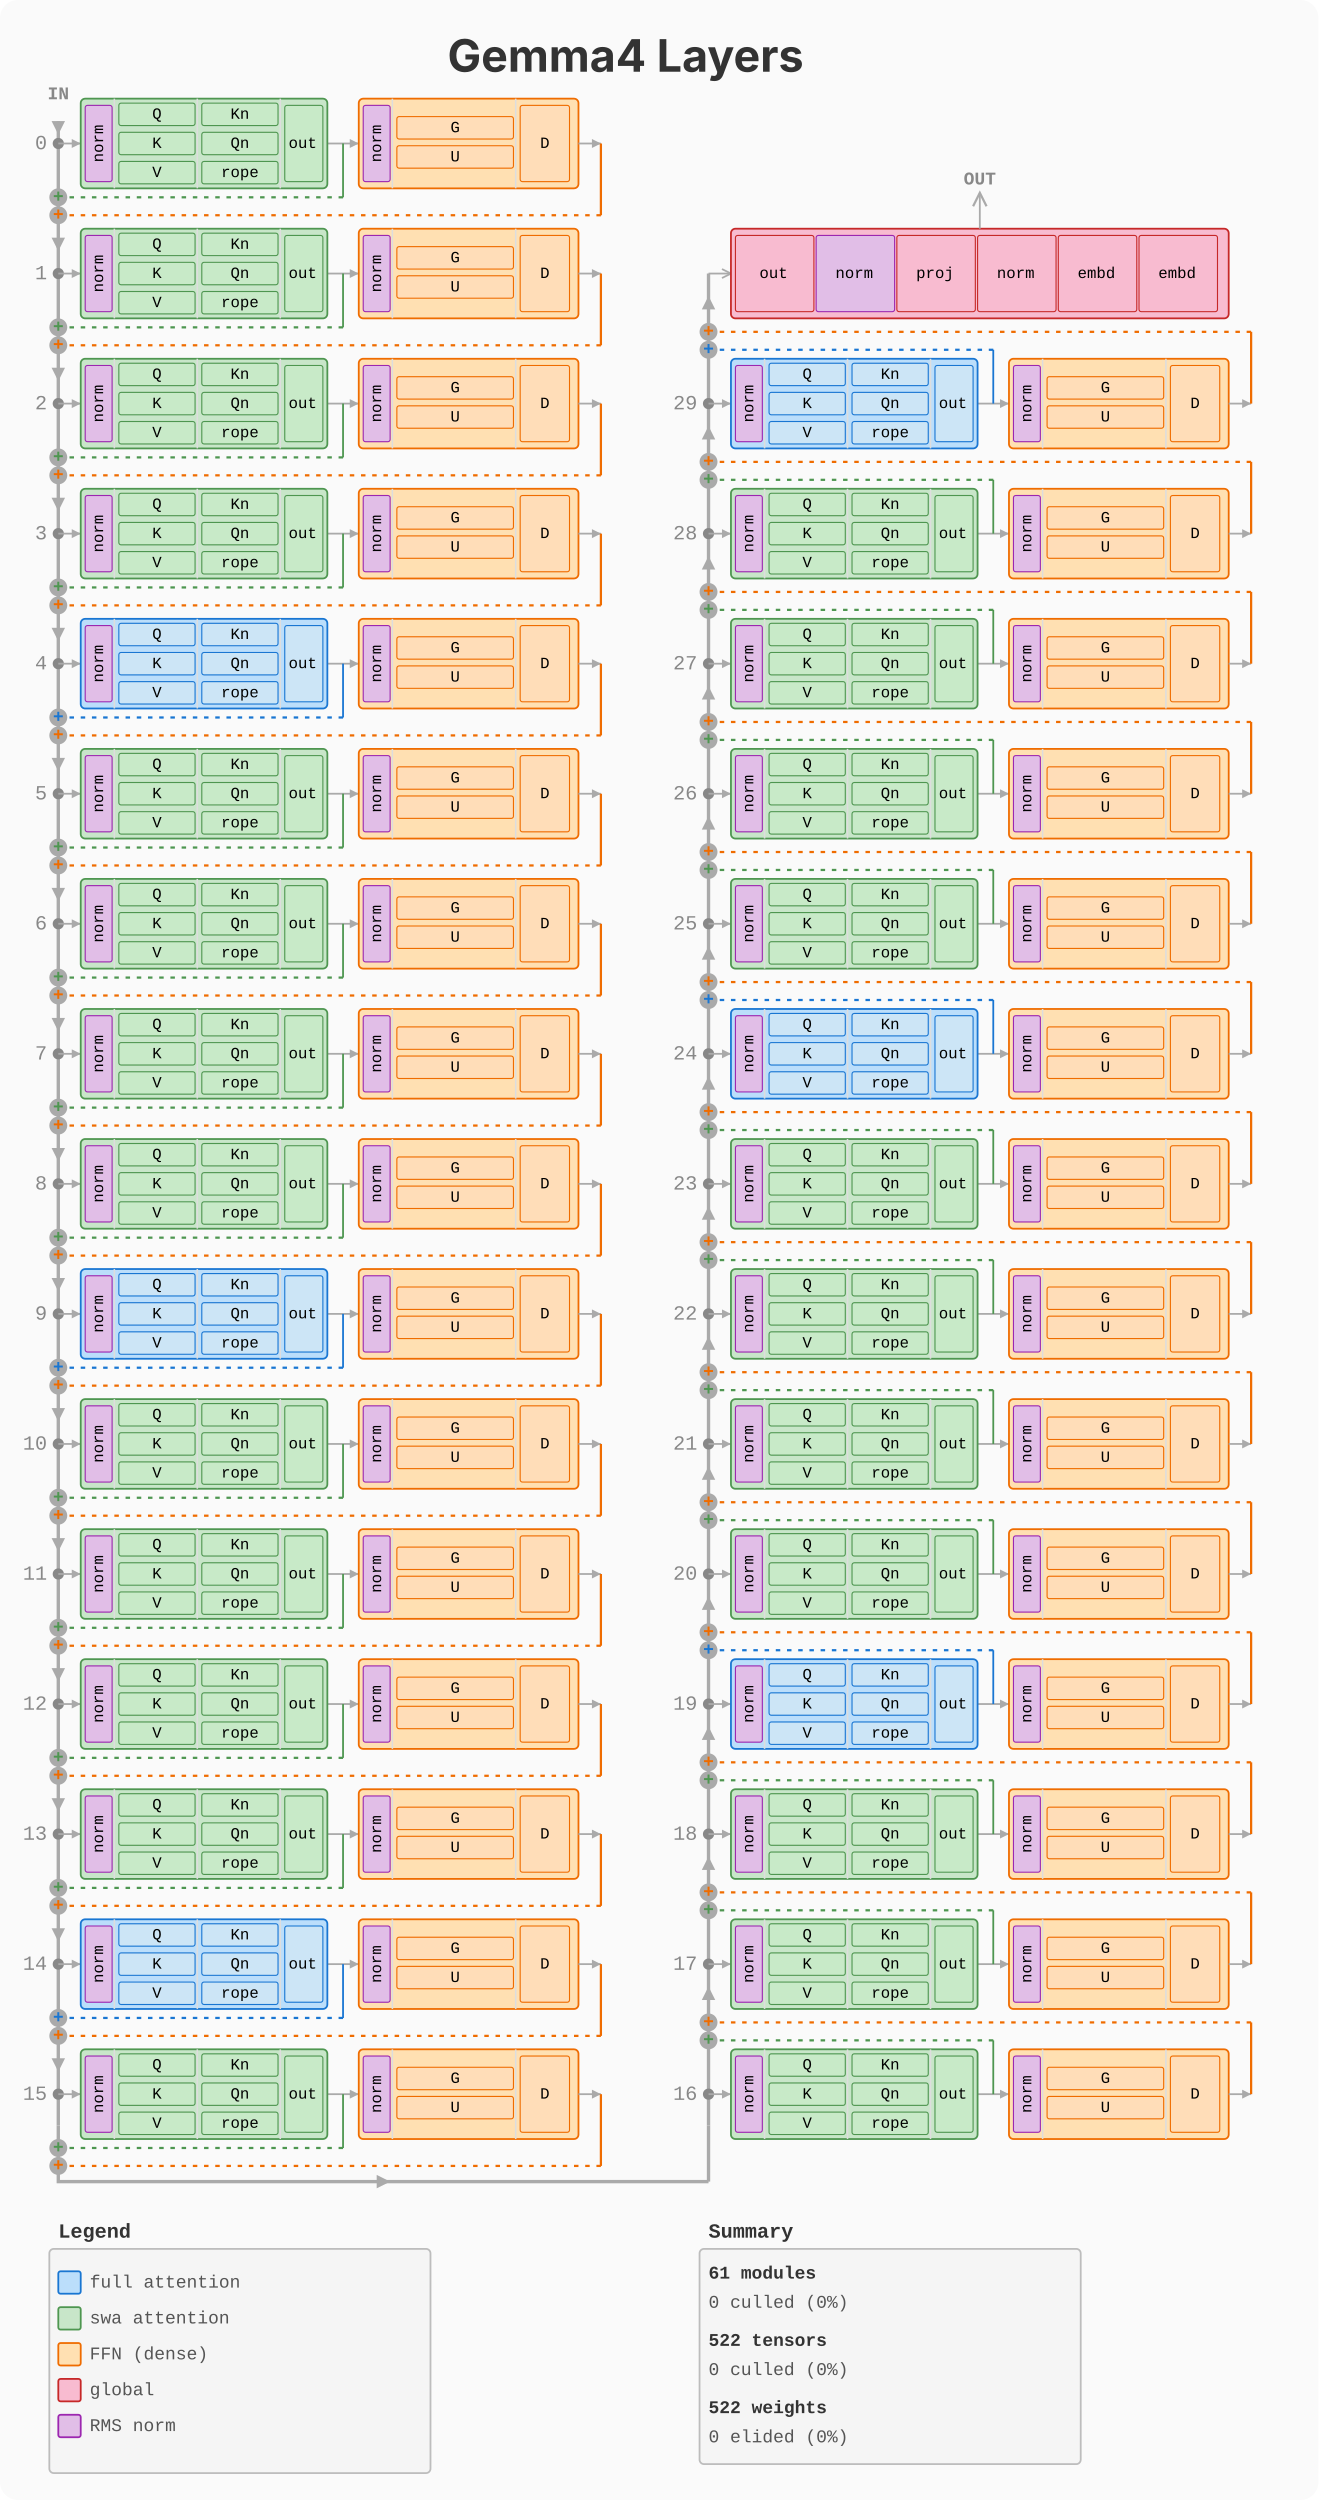
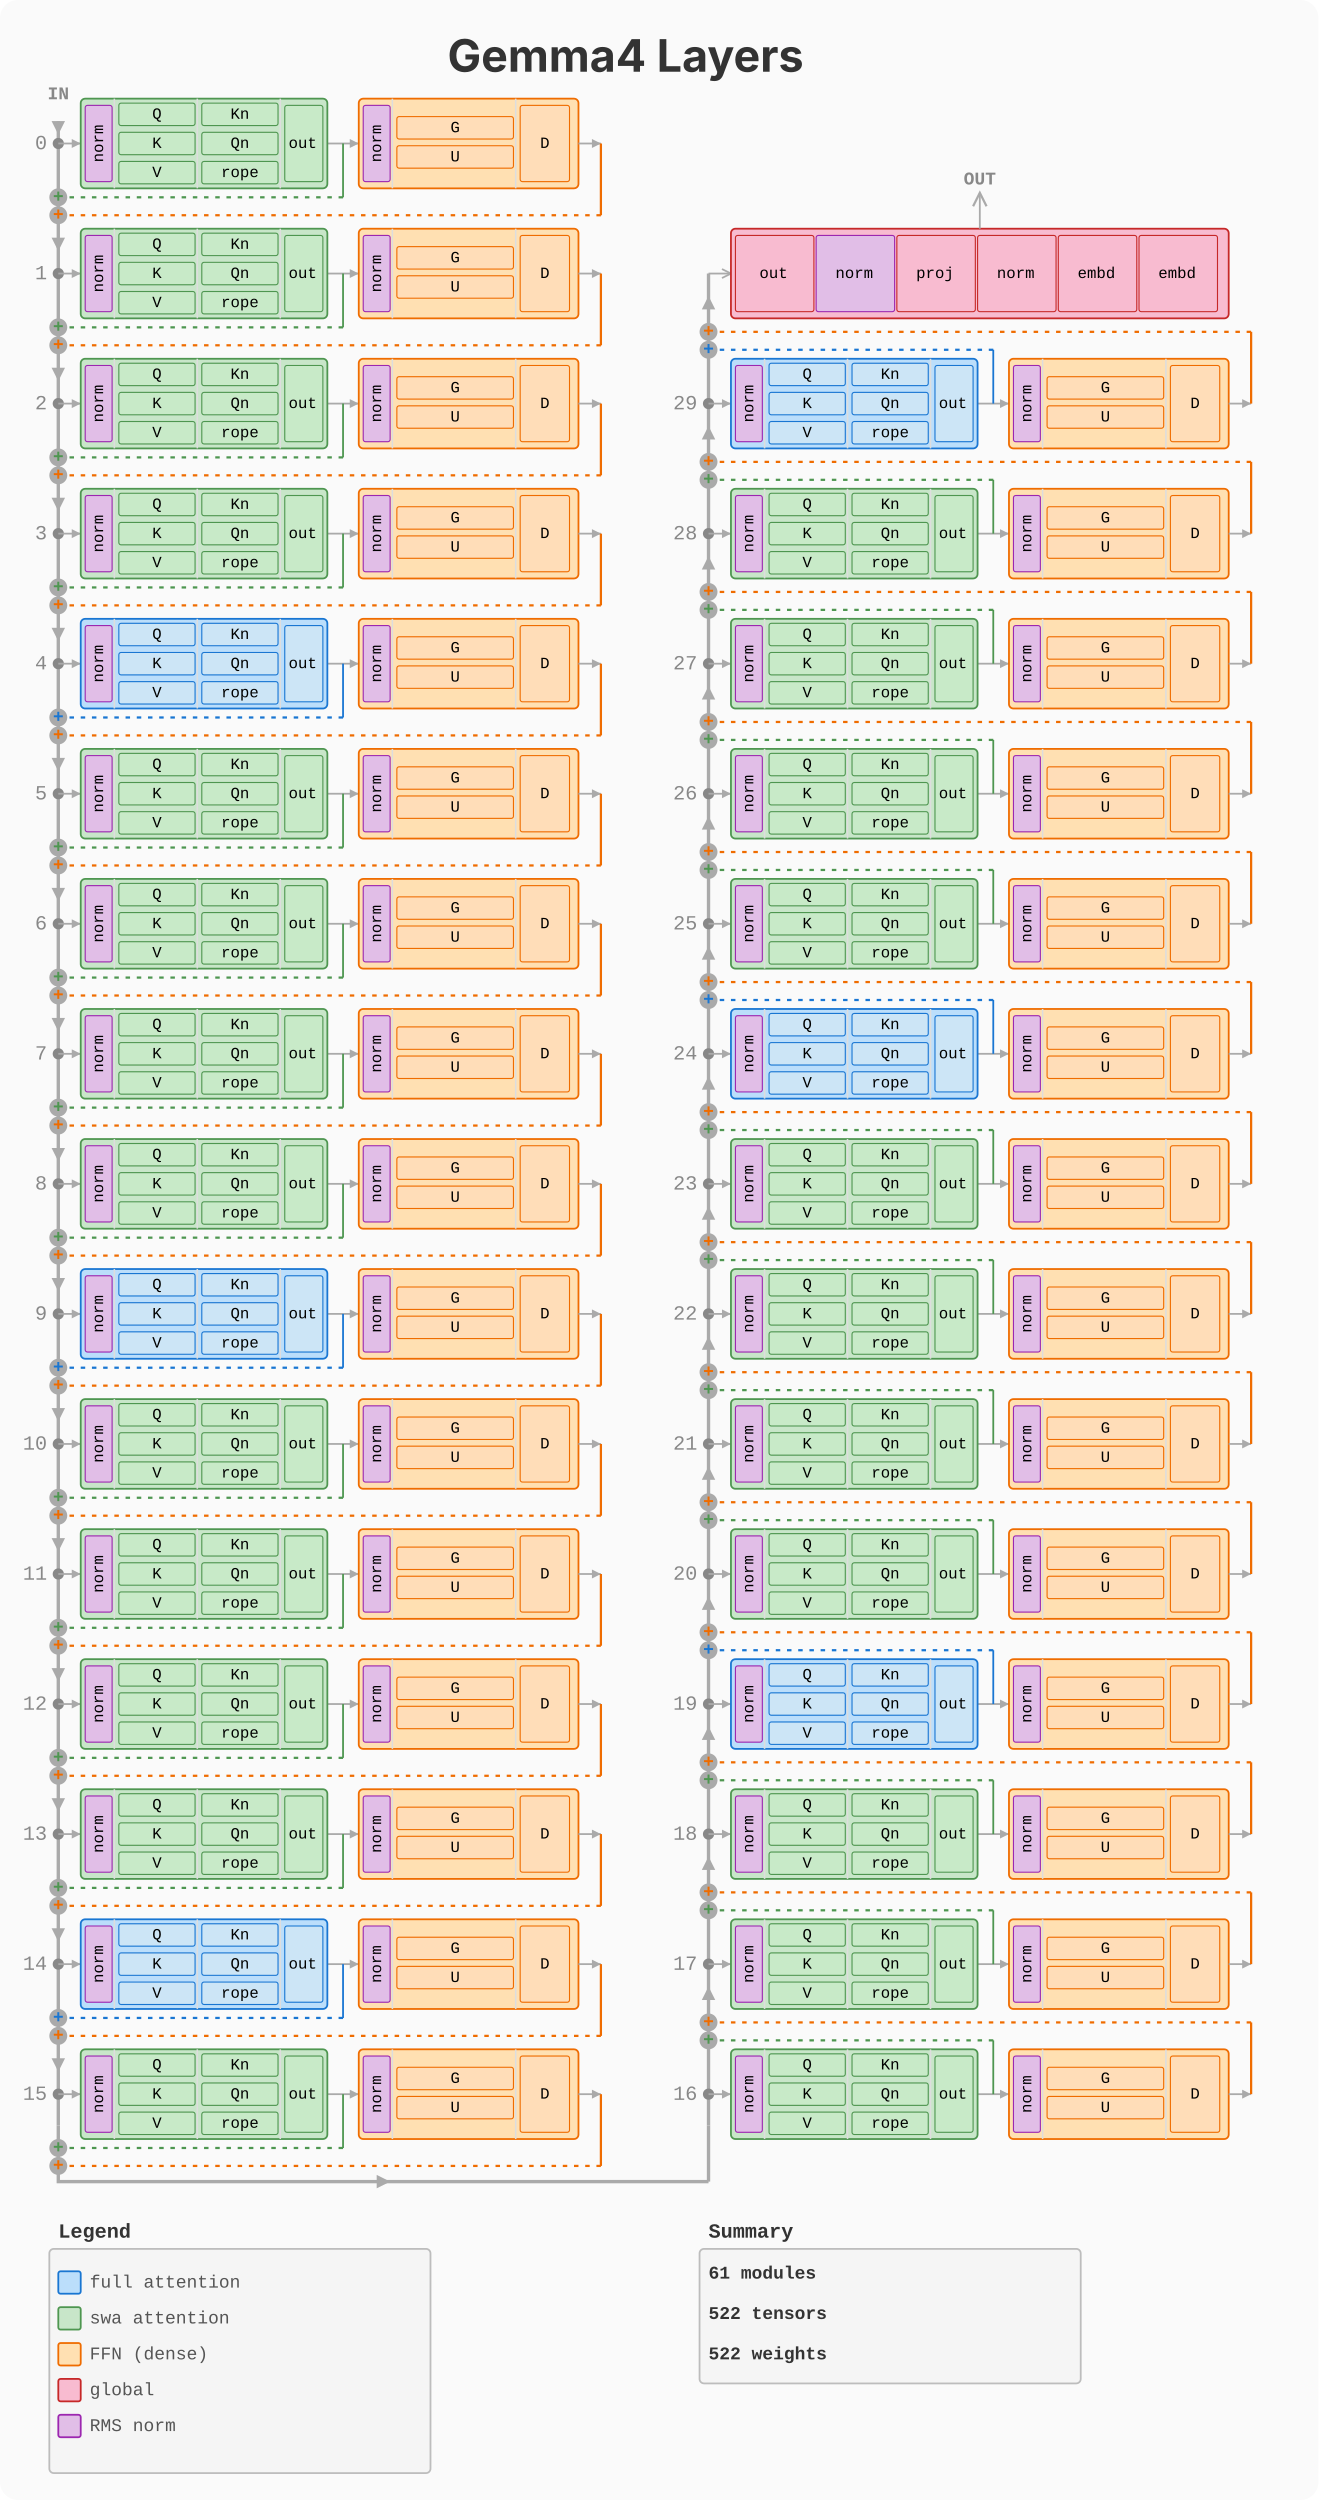
<svg xmlns="http://www.w3.org/2000/svg" viewBox="0 0 588 1115">
  <style>
  text { font-family: 'Courier New', monospace; }
  .title { font-size: 20px; font-weight: bold; fill: #333333; font-family: system-ui, -apple-system, sans-serif; }
  .hdr   { font-size: 9px; font-weight: bold; fill: #333333; text-anchor: middle; dominant-baseline: middle; }
  .lbl   { font-size: 9px; fill: #888888; text-anchor: end; dominant-baseline: middle; }
  .tlbl  { font-size: 7px; fill: #000000; text-anchor: middle; dominant-baseline: middle; }
  .io    { font-size: 8px; font-weight: bold; fill: #888888; text-anchor: middle; dominant-baseline: middle; }
  .gtxt  { font-size: 9px; text-anchor: middle; dominant-baseline: middle; }
  .ltxt  { font-size: 8px; fill: #555555; dominant-baseline: middle; }
  .shdr  { font-size: 8px; font-weight: bold; fill: #333333; dominant-baseline: middle; }
  .etxt  { font-size: 6px; fill: #999999; text-anchor: middle; dominant-baseline: hanging; }
</style>
  <defs>
    <linearGradient id="zm_full_attention" x1="0" y1="0" x2="0" y2="1">
      <stop offset="0%%" stop-color="#e3f2fd" />
      <stop offset="100%%" stop-color="#bbdefb" />
    </linearGradient>
    <linearGradient id="zm_swa" x1="0" y1="0" x2="0" y2="1">
      <stop offset="0%%" stop-color="#e8f5e9" />
      <stop offset="100%%" stop-color="#c8e6c9" />
    </linearGradient>
    <linearGradient id="zm_recurrent" x1="0" y1="0" x2="0" y2="1">
      <stop offset="0%%" stop-color="#e8f5e9" />
      <stop offset="100%%" stop-color="#c8e6c9" />
    </linearGradient>
    <linearGradient id="zm_ffn" x1="0" y1="0" x2="0" y2="1">
      <stop offset="0%%" stop-color="#fff3e0" />
      <stop offset="100%%" stop-color="#ffe0b2" />
    </linearGradient>
    <linearGradient id="zm_global" x1="0" y1="0" x2="0" y2="1">
      <stop offset="0%%" stop-color="#fce4ec" />
      <stop offset="100%%" stop-color="#f8bbd0" />
    </linearGradient>
    <symbol id="blk-full_attention" overflow="visible">
      <rect x="0" y="0" width="110" height="40" fill="url(#zm_full_attention)" stroke="#1976D2" stroke-width="0.8" rx="2" />
      <rect x="2" y="3" width="12" height="34" fill="#e1bee7" stroke="#9C27B0" stroke-width="0.5" rx="1" />
      <text class="tlbl" x="8" y="20" transform="rotate(-90,8,20)">norm</text>
      <line x1="15" y1="0" x2="15" y2="40" stroke="#DDDDDD" stroke-width="0.7" />
      <rect x="17" y="2" width="34" height="10" fill="#cce5f6" stroke="#1976D2" stroke-width="0.5" rx="1" />
      <text class="tlbl" x="34" y="7">Q</text>
      <rect x="17" y="15" width="34" height="10" fill="#cce5f6" stroke="#1976D2" stroke-width="0.5" rx="1" />
      <text class="tlbl" x="34" y="20">K</text>
      <rect x="17" y="28" width="34" height="10" fill="#cce5f6" stroke="#1976D2" stroke-width="0.5" rx="1" />
      <text class="tlbl" x="34" y="33">V</text>
      <line x1="52" y1="0" x2="52" y2="40" stroke="#DDDDDD" stroke-width="0.7" />
      <rect x="54" y="2" width="34" height="10" fill="#cce5f6" stroke="#1976D2" stroke-width="0.5" rx="1" />
      <text class="tlbl" x="71" y="7">Kn</text>
      <rect x="54" y="15" width="34" height="10" fill="#cce5f6" stroke="#1976D2" stroke-width="0.5" rx="1" />
      <text class="tlbl" x="71" y="20">Qn</text>
      <rect x="54" y="28" width="34" height="10" fill="#cce5f6" stroke="#1976D2" stroke-width="0.5" rx="1" />
      <text class="tlbl" x="71" y="33">rope</text>
      <line x1="89" y1="0" x2="89" y2="40" stroke="#DDDDDD" stroke-width="0.7" />
      <rect x="91" y="3" width="17" height="34" fill="#cce5f6" stroke="#1976D2" stroke-width="0.5" rx="1" />
      <text class="tlbl" x="99" y="20">out</text>
    </symbol>
    <symbol id="blk-full_attention-desc" overflow="visible">
      <use href="#blk-full_attention" />
      <line x1="117" y1="20" x2="117" y2="44" stroke="#1976D2" stroke-width="0.8" />
      <path d="M 117,44 L -10,44" fill="none" stroke="#1976D2" stroke-width="1.0" stroke-dasharray="2,3" />
      <circle cx="-10" cy="44" r="4" fill="#AAAAAA" />
      <text x="-10" y="44" text-anchor="middle" dominant-baseline="central" font-size="8" font-weight="bold" fill="#1976D2">+</text>
    </symbol>
    <symbol id="blk-full_attention-asc" overflow="visible">
      <use href="#blk-full_attention" />
      <line x1="117" y1="20" x2="117" y2="-4" stroke="#1976D2" stroke-width="0.8" />
      <path d="M 117,-4 L -10,-4" fill="none" stroke="#1976D2" stroke-width="1.0" stroke-dasharray="2,3" />
      <circle cx="-10" cy="-4" r="4" fill="#AAAAAA" />
      <text x="-10" y="-4" text-anchor="middle" dominant-baseline="central" font-size="8" font-weight="bold" fill="#1976D2">+</text>
    </symbol>
    <symbol id="blk-swa_attention" overflow="visible">
      <rect x="0" y="0" width="110" height="40" fill="url(#zm_swa)" stroke="#4E9650" stroke-width="0.8" rx="2" />
      <rect x="2" y="3" width="12" height="34" fill="#e1bee7" stroke="#9C27B0" stroke-width="0.5" rx="1" />
      <text class="tlbl" x="8" y="20" transform="rotate(-90,8,20)">norm</text>
      <line x1="15" y1="0" x2="15" y2="40" stroke="#DDDDDD" stroke-width="0.7" />
      <rect x="17" y="2" width="34" height="10" fill="#c8eac8" stroke="#4E9650" stroke-width="0.5" rx="1" />
      <text class="tlbl" x="34" y="7">Q</text>
      <rect x="17" y="15" width="34" height="10" fill="#c8eac8" stroke="#4E9650" stroke-width="0.5" rx="1" />
      <text class="tlbl" x="34" y="20">K</text>
      <rect x="17" y="28" width="34" height="10" fill="#c8eac8" stroke="#4E9650" stroke-width="0.5" rx="1" />
      <text class="tlbl" x="34" y="33">V</text>
      <line x1="52" y1="0" x2="52" y2="40" stroke="#DDDDDD" stroke-width="0.7" />
      <rect x="54" y="2" width="34" height="10" fill="#c8eac8" stroke="#4E9650" stroke-width="0.5" rx="1" />
      <text class="tlbl" x="71" y="7">Kn</text>
      <rect x="54" y="15" width="34" height="10" fill="#c8eac8" stroke="#4E9650" stroke-width="0.5" rx="1" />
      <text class="tlbl" x="71" y="20">Qn</text>
      <rect x="54" y="28" width="34" height="10" fill="#c8eac8" stroke="#4E9650" stroke-width="0.5" rx="1" />
      <text class="tlbl" x="71" y="33">rope</text>
      <line x1="89" y1="0" x2="89" y2="40" stroke="#DDDDDD" stroke-width="0.7" />
      <rect x="91" y="3" width="17" height="34" fill="#c8eac8" stroke="#4E9650" stroke-width="0.5" rx="1" />
      <text class="tlbl" x="99" y="20">out</text>
    </symbol>
    <symbol id="blk-swa_attention-desc" overflow="visible">
      <use href="#blk-swa_attention" />
      <line x1="117" y1="20" x2="117" y2="44" stroke="#4E9650" stroke-width="0.8" />
      <path d="M 117,44 L -10,44" fill="none" stroke="#4E9650" stroke-width="1.0" stroke-dasharray="2,3" />
      <circle cx="-10" cy="44" r="4" fill="#AAAAAA" />
      <text x="-10" y="44" text-anchor="middle" dominant-baseline="central" font-size="8" font-weight="bold" fill="#4E9650">+</text>
    </symbol>
    <symbol id="blk-swa_attention-asc" overflow="visible">
      <use href="#blk-swa_attention" />
      <line x1="117" y1="20" x2="117" y2="-4" stroke="#4E9650" stroke-width="0.8" />
      <path d="M 117,-4 L -10,-4" fill="none" stroke="#4E9650" stroke-width="1.0" stroke-dasharray="2,3" />
      <circle cx="-10" cy="-4" r="4" fill="#AAAAAA" />
      <text x="-10" y="-4" text-anchor="middle" dominant-baseline="central" font-size="8" font-weight="bold" fill="#4E9650">+</text>
    </symbol>
    <symbol id="ffn-dense" overflow="visible">
      <rect x="0" y="0" width="98" height="40" fill="url(#zm_ffn)" stroke="#EF6C00" stroke-width="0.8" rx="2" />
      <rect x="2" y="3" width="12" height="34" fill="#e1bee7" stroke="#9C27B0" stroke-width="0.5" rx="1" />
      <text class="tlbl" x="8" y="20" transform="rotate(-90,8,20)">norm</text>
      <line x1="15" y1="0" x2="15" y2="40" stroke="#DDDDDD" stroke-width="0.7" />
      <rect x="17" y="8" width="52" height="10" fill="#ffddb8" stroke="#EF6C00" stroke-width="0.5" rx="1" />
      <text class="tlbl" x="43" y="13">G</text>
      <rect x="17" y="21" width="52" height="10" fill="#ffddb8" stroke="#EF6C00" stroke-width="0.5" rx="1" />
      <text class="tlbl" x="43" y="26">U</text>
      <rect x="72" y="3" width="22" height="34" fill="#ffddb8" stroke="#EF6C00" stroke-width="0.5" rx="1" />
      <text class="tlbl" x="83" y="20">D</text>
      <line x1="70" y1="0" x2="70" y2="40" stroke="#DDDDDD" stroke-width="0.7" />
      <line x1="98" y1="20" x2="108" y2="20" stroke="#AAAAAA" stroke-width="0.8" />
      <polygon points="104,18 108,20 104,22" fill="#AAAAAA" />
    </symbol>
    <symbol id="ffn-dense-desc" overflow="visible">
      <use href="#ffn-dense" />
      <line x1="108" y1="20" x2="108" y2="52" stroke="#EF6C00" stroke-width="1.0" />
      <path d="M 108,52 L -134,52" fill="none" stroke="#EF6C00" stroke-width="1.0" stroke-dasharray="2,3" />
      <circle cx="-134" cy="52" r="4" fill="#AAAAAA" />
      <text x="-134" y="52" text-anchor="middle" dominant-baseline="central" font-size="8" font-weight="bold" fill="#EF6C00">+</text>
    </symbol>
    <symbol id="ffn-dense-asc" overflow="visible">
      <use href="#ffn-dense" />
      <line x1="108" y1="20" x2="108" y2="-12" stroke="#EF6C00" stroke-width="1.0" />
      <path d="M 108,-12 L -134,-12" fill="none" stroke="#EF6C00" stroke-width="1.0" stroke-dasharray="2,3" />
      <circle cx="-134" cy="-12" r="4" fill="#AAAAAA" />
      <text x="-134" y="-12" text-anchor="middle" dominant-baseline="central" font-size="8" font-weight="bold" fill="#EF6C00">+</text>
    </symbol>
    <symbol id="row-chrome" overflow="visible">
      <circle cx="26" cy="0" r="2.5" fill="#888888" />
      <line x1="26" y1="0" x2="36" y2="0" stroke="#AAAAAA" stroke-width="0.8" />
      <polygon points="32,-2 36,0 32,2" fill="#AAAAAA" />
      <line x1="146" y1="0" x2="160" y2="0" stroke="#AAAAAA" stroke-width="0.8" />
      <polygon points="156,-2 160,0 156,2" fill="#AAAAAA" />
    </symbol>
    <symbol id="global-row" overflow="visible">
      <line x1="26" y1="0" x2="36" y2="0" stroke="#AAAAAA" stroke-width="0.8" />
      <polyline points="32,-2 36,0 32,2" fill="none" stroke="#AAAAAA" stroke-width="0.8" />
      <rect x="36" y="-20" width="222" height="40" fill="url(#zm_global)" stroke="#C62828" stroke-width="0.8" rx="2" />
      <rect x="38" y="-17" width="35" height="34" fill="#f8bbd0" stroke="#C62828" stroke-width="0.5" rx="1" />
      <text class="tlbl" x="55" y="0">out</text>
      <rect x="74" y="-17" width="35" height="34" fill="#e1bee7" stroke="#9C27B0" stroke-width="0.5" rx="1" />
      <text class="tlbl" x="91" y="0">norm</text>
      <rect x="110" y="-17" width="35" height="34" fill="#f8bbd0" stroke="#C62828" stroke-width="0.5" rx="1" />
      <text class="tlbl" x="127" y="0">proj</text>
      <rect x="146" y="-17" width="35" height="34" fill="#f8bbd0" stroke="#C62828" stroke-width="0.5" rx="1" />
      <text class="tlbl" x="163" y="0">norm</text>
      <rect x="182" y="-17" width="35" height="34" fill="#f8bbd0" stroke="#C62828" stroke-width="0.5" rx="1" />
      <text class="tlbl" x="199" y="0">embd</text>
      <rect x="218" y="-17" width="35" height="34" fill="#f8bbd0" stroke="#C62828" stroke-width="0.5" rx="1" />
      <text class="tlbl" x="235" y="0">embd</text>
      <line x1="147" y1="-20" x2="147" y2="-36" stroke="#AAAAAA" stroke-width="0.8" />
      <polyline points="144,-30 147,-36 150,-30" fill="none" stroke="#AAAAAA" stroke-width="1" />
      <text class="io" x="147" y="-42">OUT</text>
    </symbol>
    <symbol id="legend" overflow="visible">
      <text style="font-size:9px;font-weight:bold;fill:#333333;font-family:'Courier New',monospace" x="4" y="-5">Legend</text>
      <rect width="170" height="100" fill="#f5f5f5" stroke="#bdbdbd" stroke-width="0.8" rx="2" />
      <rect x="4" y="10" width="10" height="10" fill="url(#zm_full_attention)" stroke="#1976D2" stroke-width="0.8" rx="1" />
      <text class="ltxt" x="18" y="15">full attention</text>
      <rect x="4" y="26" width="10" height="10" fill="url(#zm_swa)" stroke="#4E9650" stroke-width="0.8" rx="1" />
      <text class="ltxt" x="18" y="31">swa attention</text>
      <rect x="4" y="42" width="10" height="10" fill="url(#zm_ffn)" stroke="#EF6C00" stroke-width="0.8" rx="1" />
      <text class="ltxt" x="18" y="47">FFN (dense)</text>
      <rect x="4" y="58" width="10" height="10" fill="url(#zm_global)" stroke="#C62828" stroke-width="0.8" rx="1" />
      <text class="ltxt" x="18" y="63">global</text>
      <rect x="4" y="74" width="10" height="10" fill="#e1bee7" stroke="#9C27B0" stroke-width="0.8" rx="1" />
      <text class="ltxt" x="18" y="79">RMS norm</text>
    </symbol>
    <symbol id="summary" overflow="visible">
      <text style="font-size:9px;font-weight:bold;fill:#333333;font-family:'Courier New',monospace" x="4" y="-5">Summary</text>
-       <rect width="170" height="96" fill="#f5f5f5" stroke="#bdbdbd" stroke-width="0.8" rx="2" />
+       <rect width="170" height="60" fill="#f5f5f5" stroke="#bdbdbd" stroke-width="0.8" rx="2" />
      <text class="shdr" x="4" y="11">61 modules</text>
-       <text class="ltxt" x="4" y="24">  0 culled (0%)</text>
-       <text class="shdr" x="4" y="41">522 tensors</text>
-       <text class="ltxt" x="4" y="54">  0 culled (0%)</text>
-       <text class="shdr" x="4" y="71">522 weights</text>
-       <text class="ltxt" x="4" y="84">  0 elided (0%)</text>
+       <text class="shdr" x="4" y="29">522 tensors</text>
+       <text class="shdr" x="4" y="47">522 weights</text>
    </symbol>
  </defs>
  <rect width="588" height="1115" fill="#fafafa" rx="8" />
  <text class="title" x="279" y="32" text-anchor="middle">Gemma4 Layers</text>
  <line x1="26" y1="54" x2="26" y2="948" stroke="#AAAAAA" stroke-width="1.5" />
  <text class="io" x="26" y="42">IN</text>
  <polygon points="23,54 26,60 29,54" fill="#AAAAAA" />
  <path d="M 26,948 L 26,973 L 316,973" fill="none" stroke="#AAAAAA" stroke-width="1.5" />
  <polygon points="168,970 174,973 168,976" fill="#AAAAAA" />
  <line x1="316" y1="973" x2="316" y2="948" stroke="#AAAAAA" stroke-width="1.5" />
  <line x1="316" y1="948" x2="316" y2="122" stroke="#AAAAAA" stroke-width="1.5" />
  <use href="#row-chrome" transform="translate(0,64)" />
  <text class="lbl" x="21" y="64">0</text>
  <use href="#blk-swa_attention-desc" transform="translate(36,44)" />
  <use href="#ffn-dense-desc" transform="translate(160,44)" />
  <polygon points="23,106 26,112 29,106" fill="#AAAAAA" />
  <use href="#row-chrome" transform="translate(0,122)" />
  <text class="lbl" x="21" y="122">1</text>
  <use href="#blk-swa_attention-desc" transform="translate(36,102)" />
  <use href="#ffn-dense-desc" transform="translate(160,102)" />
  <polygon points="23,164 26,170 29,164" fill="#AAAAAA" />
  <use href="#row-chrome" transform="translate(0,180)" />
  <text class="lbl" x="21" y="180">2</text>
  <use href="#blk-swa_attention-desc" transform="translate(36,160)" />
  <use href="#ffn-dense-desc" transform="translate(160,160)" />
  <polygon points="23,222 26,228 29,222" fill="#AAAAAA" />
  <use href="#row-chrome" transform="translate(0,238)" />
  <text class="lbl" x="21" y="238">3</text>
  <use href="#blk-swa_attention-desc" transform="translate(36,218)" />
  <use href="#ffn-dense-desc" transform="translate(160,218)" />
  <polygon points="23,280 26,286 29,280" fill="#AAAAAA" />
  <use href="#row-chrome" transform="translate(0,296)" />
  <text class="lbl" x="21" y="296">4</text>
  <use href="#blk-full_attention-desc" transform="translate(36,276)" />
  <use href="#ffn-dense-desc" transform="translate(160,276)" />
  <polygon points="23,338 26,344 29,338" fill="#AAAAAA" />
  <use href="#row-chrome" transform="translate(0,354)" />
  <text class="lbl" x="21" y="354">5</text>
  <use href="#blk-swa_attention-desc" transform="translate(36,334)" />
  <use href="#ffn-dense-desc" transform="translate(160,334)" />
  <polygon points="23,396 26,402 29,396" fill="#AAAAAA" />
  <use href="#row-chrome" transform="translate(0,412)" />
  <text class="lbl" x="21" y="412">6</text>
  <use href="#blk-swa_attention-desc" transform="translate(36,392)" />
  <use href="#ffn-dense-desc" transform="translate(160,392)" />
  <polygon points="23,454 26,460 29,454" fill="#AAAAAA" />
  <use href="#row-chrome" transform="translate(0,470)" />
  <text class="lbl" x="21" y="470">7</text>
  <use href="#blk-swa_attention-desc" transform="translate(36,450)" />
  <use href="#ffn-dense-desc" transform="translate(160,450)" />
  <polygon points="23,512 26,518 29,512" fill="#AAAAAA" />
  <use href="#row-chrome" transform="translate(0,528)" />
  <text class="lbl" x="21" y="528">8</text>
  <use href="#blk-swa_attention-desc" transform="translate(36,508)" />
  <use href="#ffn-dense-desc" transform="translate(160,508)" />
  <polygon points="23,570 26,576 29,570" fill="#AAAAAA" />
  <use href="#row-chrome" transform="translate(0,586)" />
  <text class="lbl" x="21" y="586">9</text>
  <use href="#blk-full_attention-desc" transform="translate(36,566)" />
  <use href="#ffn-dense-desc" transform="translate(160,566)" />
  <polygon points="23,628 26,634 29,628" fill="#AAAAAA" />
  <use href="#row-chrome" transform="translate(0,644)" />
  <text class="lbl" x="21" y="644">10</text>
  <use href="#blk-swa_attention-desc" transform="translate(36,624)" />
  <use href="#ffn-dense-desc" transform="translate(160,624)" />
  <polygon points="23,686 26,692 29,686" fill="#AAAAAA" />
  <use href="#row-chrome" transform="translate(0,702)" />
  <text class="lbl" x="21" y="702">11</text>
  <use href="#blk-swa_attention-desc" transform="translate(36,682)" />
  <use href="#ffn-dense-desc" transform="translate(160,682)" />
  <polygon points="23,744 26,750 29,744" fill="#AAAAAA" />
  <use href="#row-chrome" transform="translate(0,760)" />
  <text class="lbl" x="21" y="760">12</text>
  <use href="#blk-swa_attention-desc" transform="translate(36,740)" />
  <use href="#ffn-dense-desc" transform="translate(160,740)" />
  <polygon points="23,802 26,808 29,802" fill="#AAAAAA" />
  <use href="#row-chrome" transform="translate(0,818)" />
  <text class="lbl" x="21" y="818">13</text>
  <use href="#blk-swa_attention-desc" transform="translate(36,798)" />
  <use href="#ffn-dense-desc" transform="translate(160,798)" />
  <polygon points="23,860 26,866 29,860" fill="#AAAAAA" />
  <use href="#row-chrome" transform="translate(0,876)" />
  <text class="lbl" x="21" y="876">14</text>
  <use href="#blk-full_attention-desc" transform="translate(36,856)" />
  <use href="#ffn-dense-desc" transform="translate(160,856)" />
  <polygon points="23,918 26,924 29,918" fill="#AAAAAA" />
  <use href="#row-chrome" transform="translate(0,934)" />
  <text class="lbl" x="21" y="934">15</text>
  <use href="#blk-swa_attention-desc" transform="translate(36,914)" />
  <use href="#ffn-dense-desc" transform="translate(160,914)" />
  <use href="#row-chrome" transform="translate(290,934)" />
  <text class="lbl" x="311" y="934">16</text>
  <use href="#blk-swa_attention-asc" transform="translate(326,914)" />
  <use href="#ffn-dense-asc" transform="translate(450,914)" />
  <polygon points="313,892 316,886 319,892" fill="#AAAAAA" />
  <use href="#row-chrome" transform="translate(290,876)" />
  <text class="lbl" x="311" y="876">17</text>
  <use href="#blk-swa_attention-asc" transform="translate(326,856)" />
  <use href="#ffn-dense-asc" transform="translate(450,856)" />
  <polygon points="313,834 316,828 319,834" fill="#AAAAAA" />
  <use href="#row-chrome" transform="translate(290,818)" />
  <text class="lbl" x="311" y="818">18</text>
  <use href="#blk-swa_attention-asc" transform="translate(326,798)" />
  <use href="#ffn-dense-asc" transform="translate(450,798)" />
  <polygon points="313,776 316,770 319,776" fill="#AAAAAA" />
  <use href="#row-chrome" transform="translate(290,760)" />
  <text class="lbl" x="311" y="760">19</text>
  <use href="#blk-full_attention-asc" transform="translate(326,740)" />
  <use href="#ffn-dense-asc" transform="translate(450,740)" />
  <polygon points="313,718 316,712 319,718" fill="#AAAAAA" />
  <use href="#row-chrome" transform="translate(290,702)" />
  <text class="lbl" x="311" y="702">20</text>
  <use href="#blk-swa_attention-asc" transform="translate(326,682)" />
  <use href="#ffn-dense-asc" transform="translate(450,682)" />
  <polygon points="313,660 316,654 319,660" fill="#AAAAAA" />
  <use href="#row-chrome" transform="translate(290,644)" />
  <text class="lbl" x="311" y="644">21</text>
  <use href="#blk-swa_attention-asc" transform="translate(326,624)" />
  <use href="#ffn-dense-asc" transform="translate(450,624)" />
  <polygon points="313,602 316,596 319,602" fill="#AAAAAA" />
  <use href="#row-chrome" transform="translate(290,586)" />
  <text class="lbl" x="311" y="586">22</text>
  <use href="#blk-swa_attention-asc" transform="translate(326,566)" />
  <use href="#ffn-dense-asc" transform="translate(450,566)" />
  <polygon points="313,544 316,538 319,544" fill="#AAAAAA" />
  <use href="#row-chrome" transform="translate(290,528)" />
  <text class="lbl" x="311" y="528">23</text>
  <use href="#blk-swa_attention-asc" transform="translate(326,508)" />
  <use href="#ffn-dense-asc" transform="translate(450,508)" />
  <polygon points="313,486 316,480 319,486" fill="#AAAAAA" />
  <use href="#row-chrome" transform="translate(290,470)" />
  <text class="lbl" x="311" y="470">24</text>
  <use href="#blk-full_attention-asc" transform="translate(326,450)" />
  <use href="#ffn-dense-asc" transform="translate(450,450)" />
  <polygon points="313,428 316,422 319,428" fill="#AAAAAA" />
  <use href="#row-chrome" transform="translate(290,412)" />
  <text class="lbl" x="311" y="412">25</text>
  <use href="#blk-swa_attention-asc" transform="translate(326,392)" />
  <use href="#ffn-dense-asc" transform="translate(450,392)" />
  <polygon points="313,370 316,364 319,370" fill="#AAAAAA" />
  <use href="#row-chrome" transform="translate(290,354)" />
  <text class="lbl" x="311" y="354">26</text>
  <use href="#blk-swa_attention-asc" transform="translate(326,334)" />
  <use href="#ffn-dense-asc" transform="translate(450,334)" />
  <polygon points="313,312 316,306 319,312" fill="#AAAAAA" />
  <use href="#row-chrome" transform="translate(290,296)" />
  <text class="lbl" x="311" y="296">27</text>
  <use href="#blk-swa_attention-asc" transform="translate(326,276)" />
  <use href="#ffn-dense-asc" transform="translate(450,276)" />
  <polygon points="313,254 316,248 319,254" fill="#AAAAAA" />
  <use href="#row-chrome" transform="translate(290,238)" />
  <text class="lbl" x="311" y="238">28</text>
  <use href="#blk-swa_attention-asc" transform="translate(326,218)" />
  <use href="#ffn-dense-asc" transform="translate(450,218)" />
  <polygon points="313,196 316,190 319,196" fill="#AAAAAA" />
  <use href="#row-chrome" transform="translate(290,180)" />
  <text class="lbl" x="311" y="180">29</text>
  <use href="#blk-full_attention-asc" transform="translate(326,160)" />
  <use href="#ffn-dense-asc" transform="translate(450,160)" />
  <polygon points="313,138 316,132 319,138" fill="#AAAAAA" />
  <use href="#global-row" transform="translate(290,122)" />
  <use href="#legend" transform="translate(22,1003)" />
  <use href="#summary" transform="translate(312,1003)" />
</svg>
